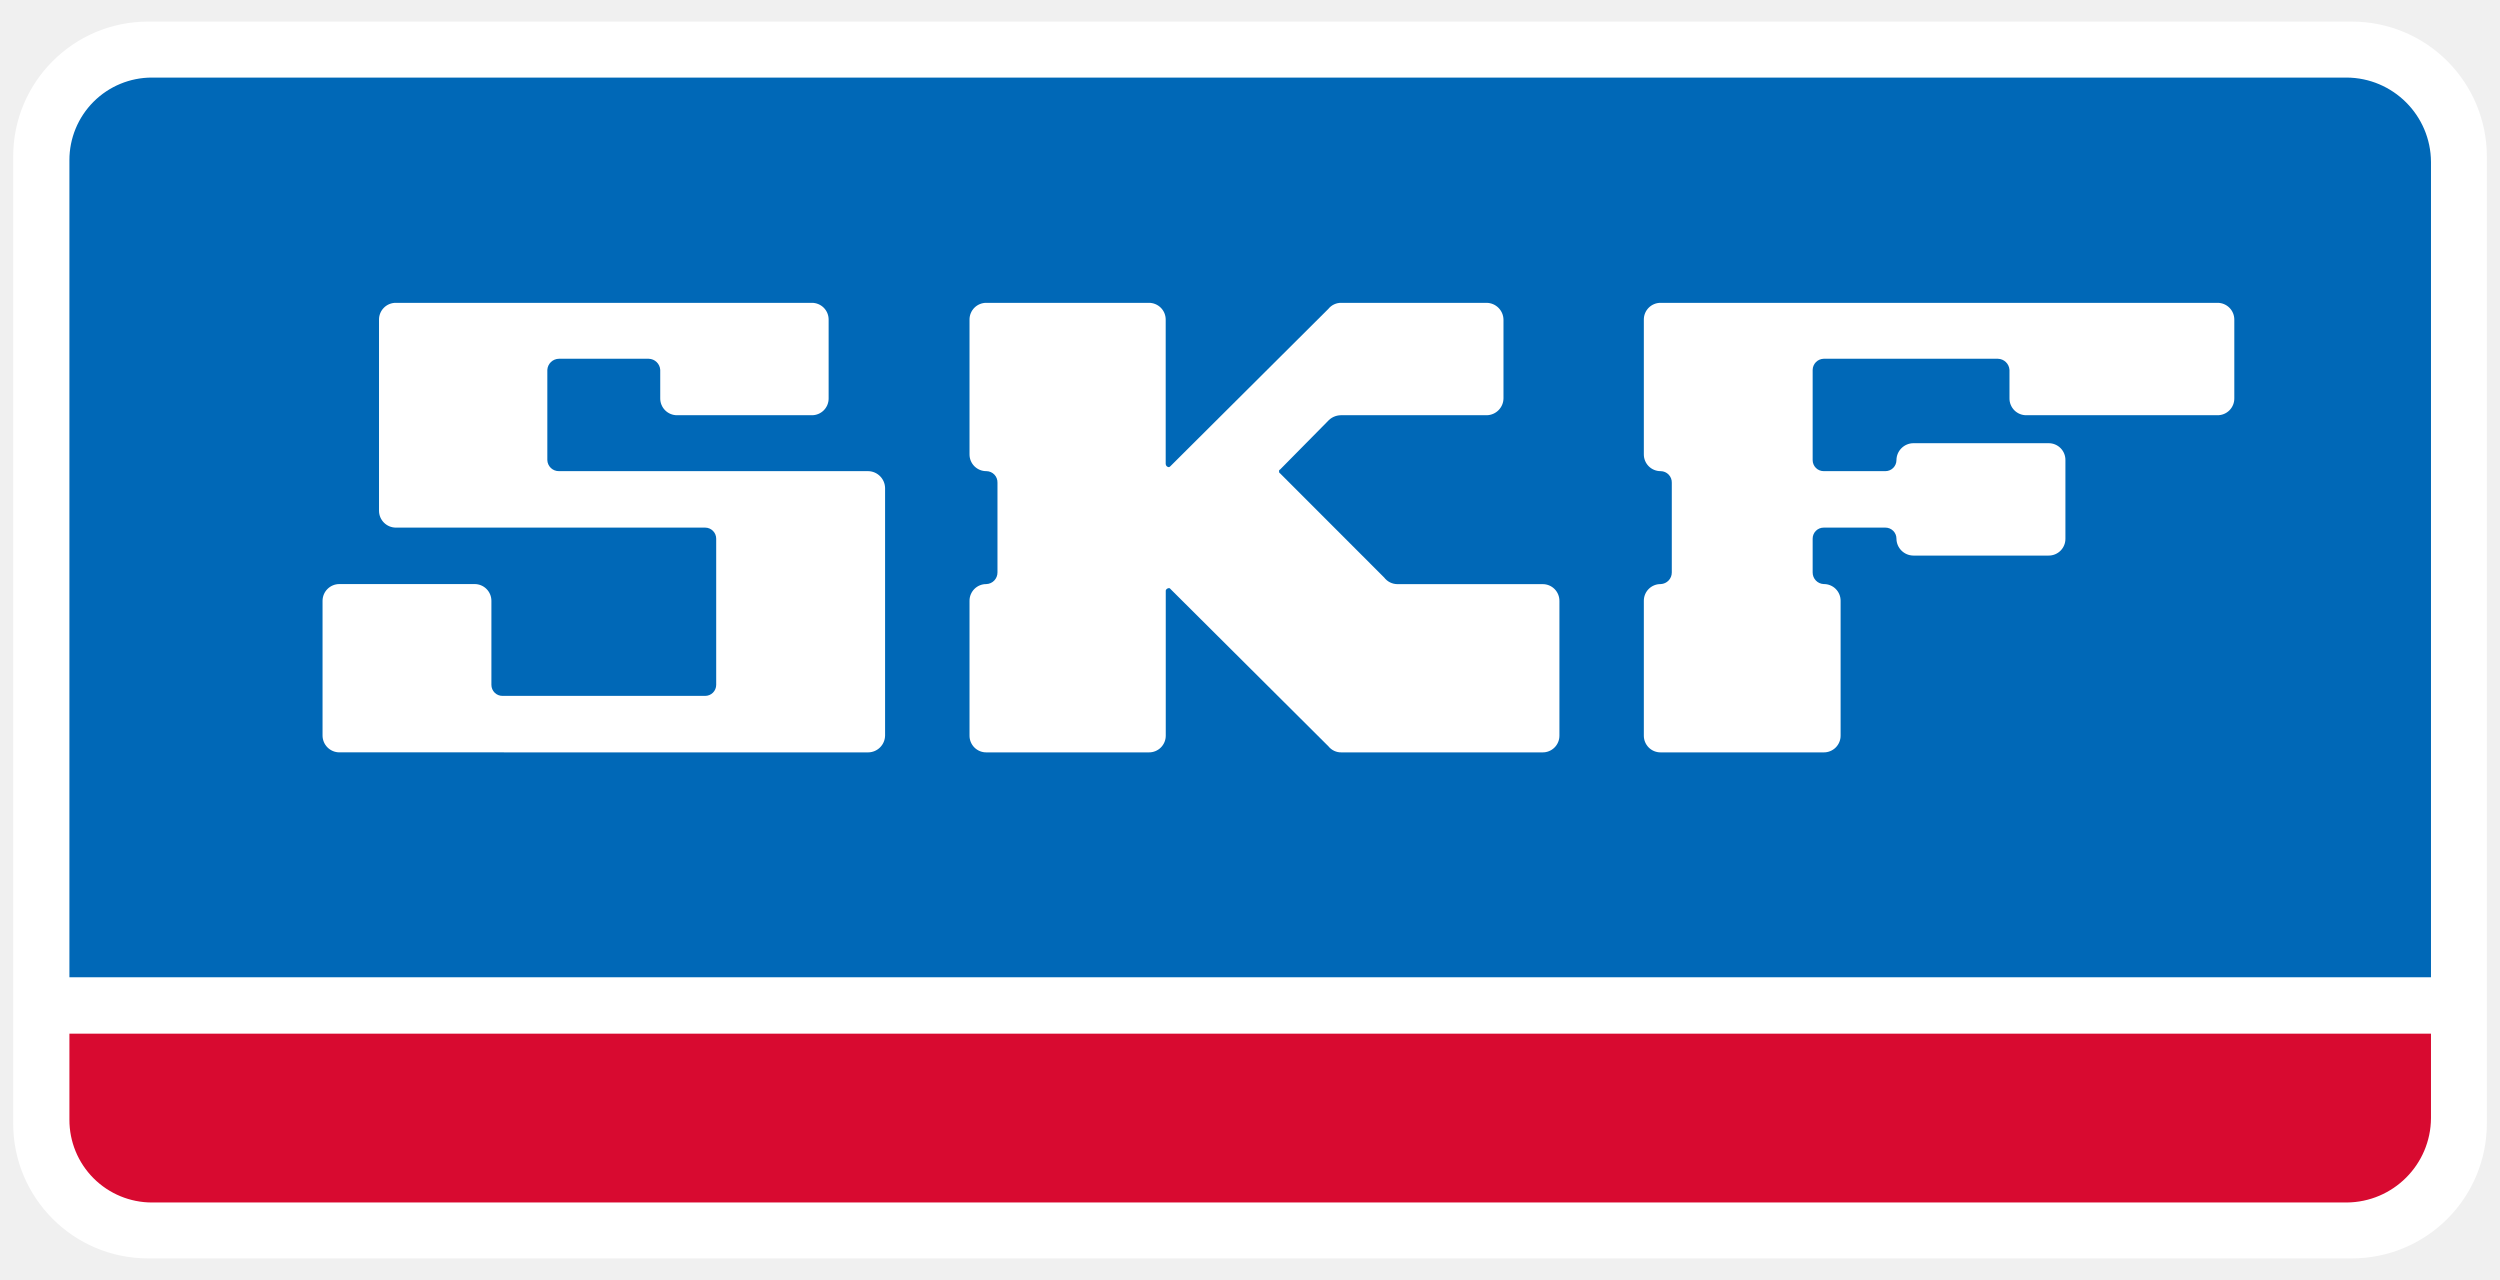
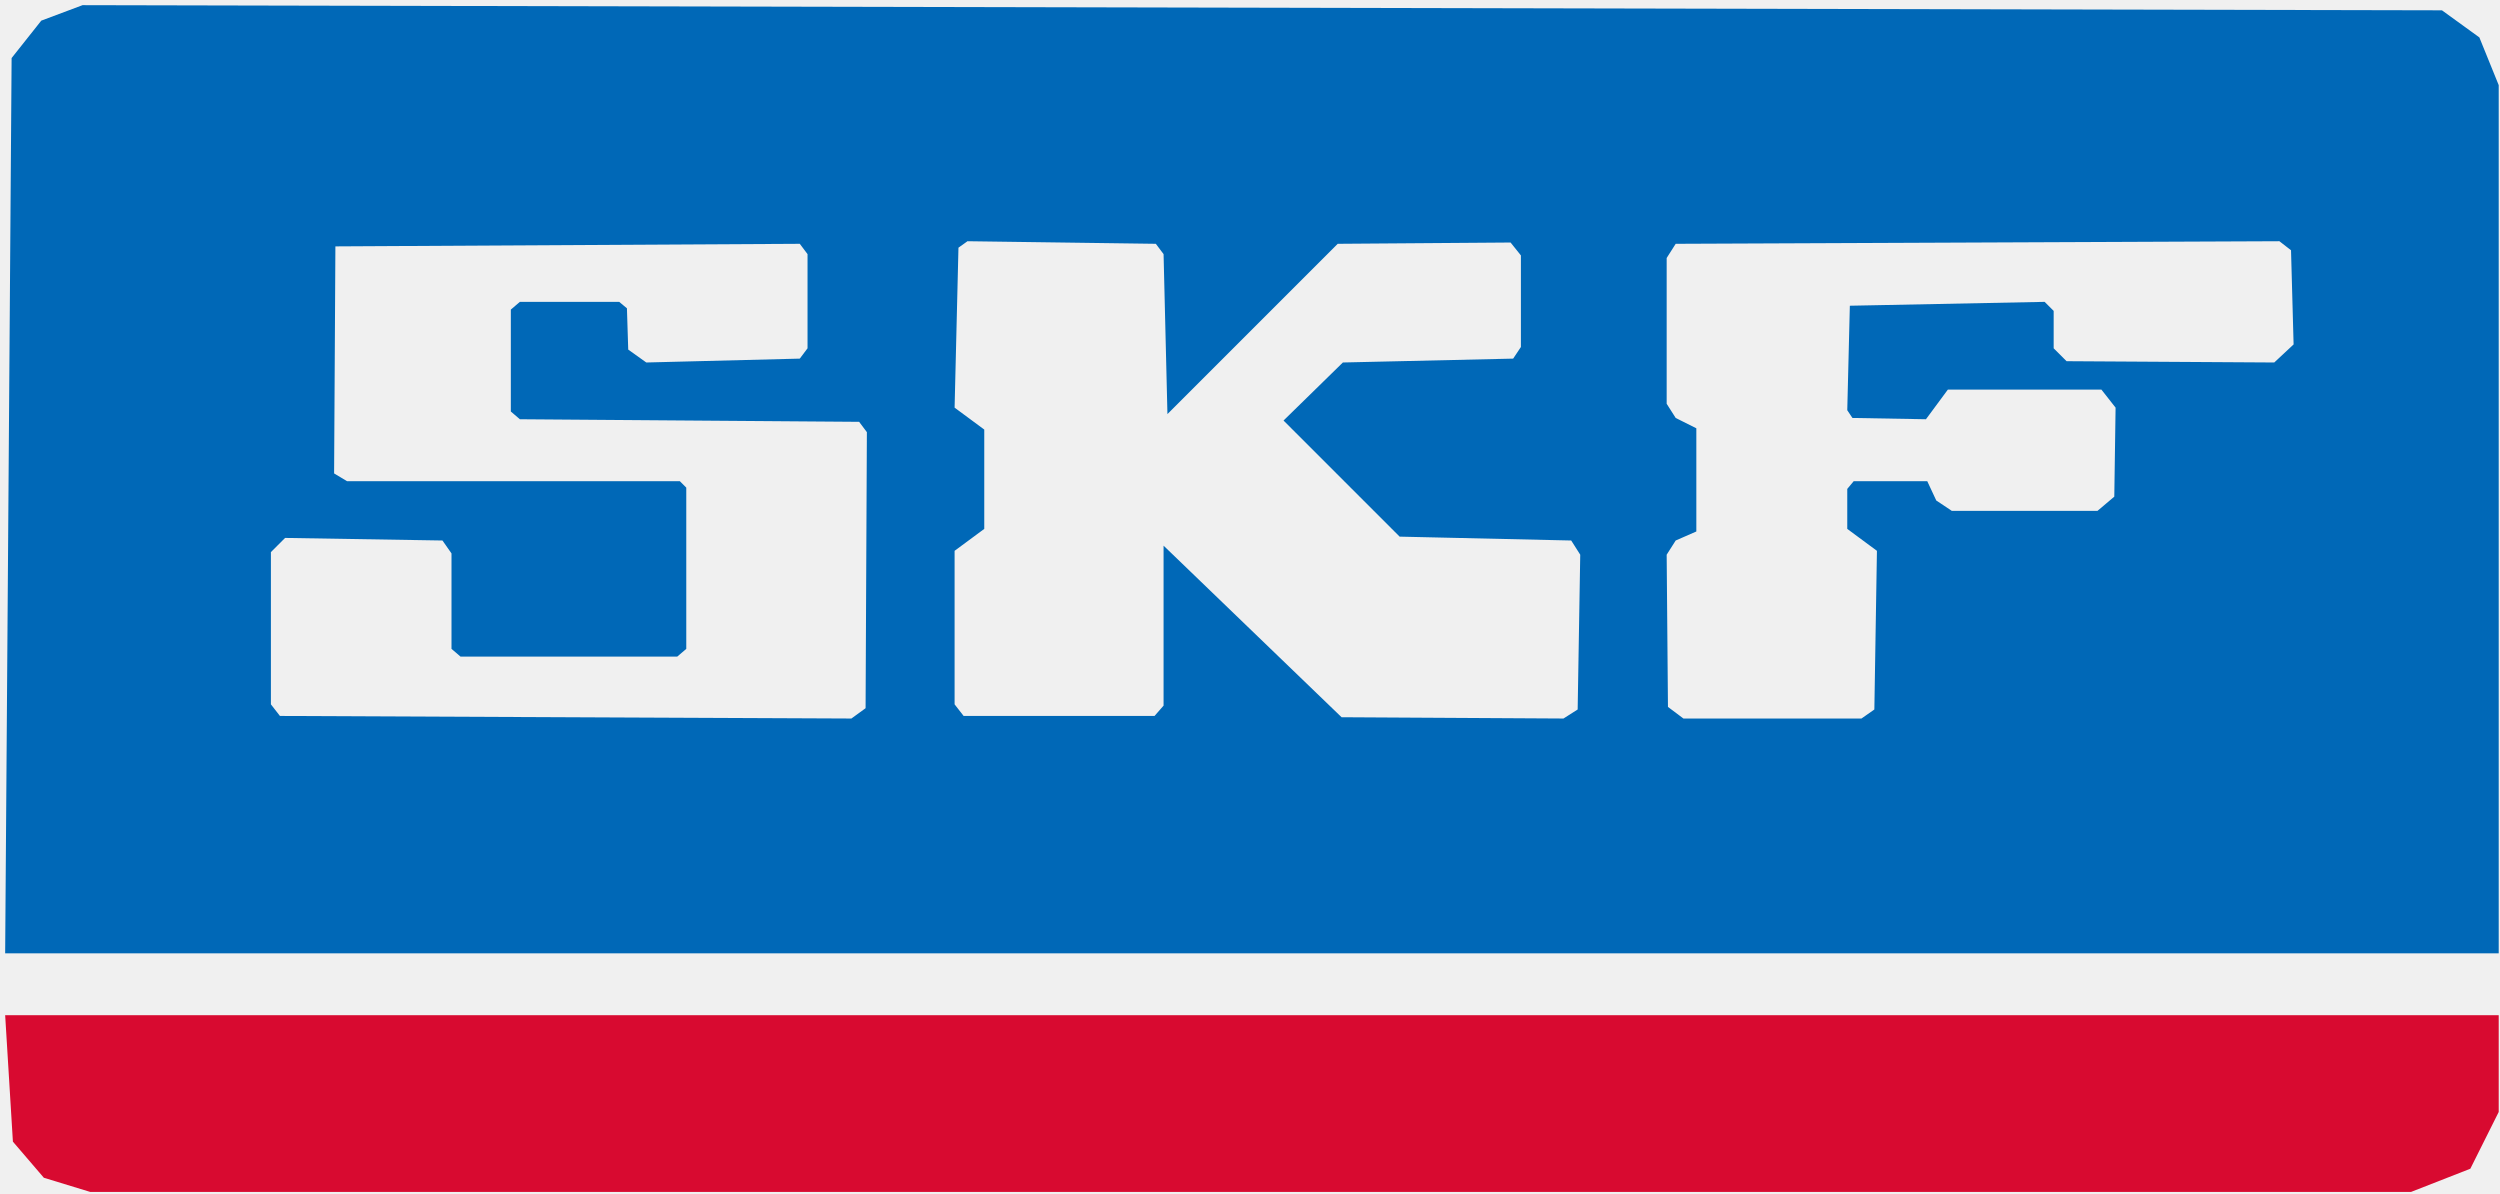
- <svg xmlns="http://www.w3.org/2000/svg" height="1280" width="2500" viewBox="85.939 44.694 201.118 101.612">
-   <path d="M286 134.381a10.86 10.86 0 0 1-10.866 10.868H97.845A10.855 10.855 0 0 1 87 134.381V56.618a10.853 10.853 0 0 1 10.845-10.867h177.289A10.857 10.857 0 0 1 286 56.618" fill="#fff" />
-   <path d="M98.166 50.254a6.636 6.636 0 0 0-6.643 6.658v65.719h189.982v-65.59a6.826 6.826 0 0 0-6.791-6.787" fill="#0068b7" />
-   <path d="M98.166 140.751a6.643 6.643 0 0 1-6.643-6.662v-6.921h189.982v6.791a6.829 6.829 0 0 1-6.791 6.792" fill="#d80a30" />
-   <g fill="#fff">
-     <path d="M155.782 104.541a1.373 1.373 0 0 0 1.359-1.358V83.274a1.384 1.384 0 0 0-1.361-1.358h-24.872a.922.922 0 0 1-.938-.89v-7.258a.949.949 0 0 1 .938-.893h7.215a.951.951 0 0 1 .93.893v2.292a1.349 1.349 0 0 0 1.362 1.358h10.822a1.344 1.344 0 0 0 1.363-1.358v-6.327a1.343 1.343 0 0 0-1.358-1.357h-33.453a1.345 1.345 0 0 0-1.36 1.357V85.1a1.361 1.361 0 0 0 1.36 1.359h24.875a.889.889 0 0 1 .891.889v11.76a.887.887 0 0 1-.891.888h-16.3a.886.886 0 0 1-.893-.888v-6.763A1.347 1.347 0 0 0 124.113 91h-10.868a1.354 1.354 0 0 0-1.358 1.343v10.838a1.357 1.357 0 0 0 1.358 1.358M179.721 91.538c0-.117.146-.212.259-.212a.13.13 0 0 1 .125.076l12.7 12.649a1.305 1.305 0 0 0 1.057.49h16.168a1.342 1.342 0 0 0 1.36-1.358V92.362a1.341 1.341 0 0 0-1.36-1.356h-11.678a1.346 1.346 0 0 1-1.06-.532l-8.376-8.383c-.069-.024-.083-.1-.083-.175a.128.128 0 0 1 .083-.128l3.83-3.88a1.44 1.44 0 0 1 1.054-.49h11.732a1.372 1.372 0 0 0 1.358-1.358v-6.327a1.374 1.374 0 0 0-1.358-1.357h-11.675a1.31 1.31 0 0 0-1.057.489l-12.7 12.649a.254.254 0 0 1-.125.082.269.269 0 0 1-.259-.256V69.733a1.345 1.345 0 0 0-1.358-1.357h-13.066a1.343 1.343 0 0 0-1.358 1.357v10.823a1.343 1.343 0 0 0 1.358 1.36.9.9 0 0 1 .891.936v7.215a.931.931 0 0 1-.891.935 1.339 1.339 0 0 0-1.358 1.343v10.838a1.342 1.342 0 0 0 1.358 1.358h13.071a1.344 1.344 0 0 0 1.358-1.358M232.651 104.541a1.344 1.344 0 0 0 1.36-1.358V92.345a1.341 1.341 0 0 0-1.36-1.345.928.928 0 0 1-.889-.935v-2.717a.886.886 0 0 1 .889-.889h4.965a.886.886 0 0 1 .887.889 1.373 1.373 0 0 0 1.36 1.36h10.878a1.342 1.342 0 0 0 1.355-1.36v-6.322a1.344 1.344 0 0 0-1.355-1.358h-10.878a1.375 1.375 0 0 0-1.36 1.358.887.887 0 0 1-.887.89h-4.965a.887.887 0 0 1-.889-.89v-7.258a.913.913 0 0 1 .889-.893h14.011a.955.955 0 0 1 .934.893v2.292a1.346 1.346 0 0 0 1.361 1.358h15.368a1.344 1.344 0 0 0 1.358-1.358v-6.327a1.346 1.346 0 0 0-1.358-1.357h-44.788a1.342 1.342 0 0 0-1.356 1.357v10.823a1.342 1.342 0 0 0 1.356 1.36.905.905 0 0 1 .893.936v7.215a.931.931 0 0 1-.893.935 1.338 1.338 0 0 0-1.356 1.343v10.838a1.341 1.341 0 0 0 1.356 1.358" />
-   </g>
+ <svg xmlns="http://www.w3.org/2000/svg" viewBox="0 0 1938 925" width="1938" height="925">
+   <path d="M 9 45 L 4 739 L 1937 739 L 1937 66 L 1922 29 L 1893 8 L 64 4 L 32 16 Z M 1293 548 L 1292 430 L 1299 419 L 1315 412 L 1315 332 L 1299 324 L 1292 313 L 1292 200 L 1299 189 L 1767 187 L 1776 194 L 1778 267 L 1763 281 L 1602 280 L 1592 270 L 1592 241 L 1585 234 L 1434 237 L 1432 318 L 1436 324 L 1493 325 L 1510 302 L 1629 302 L 1640 316 L 1639 385 L 1626 396 L 1513 396 L 1501 388 L 1494 373 L 1437 373 L 1432 379 L 1432 410 L 1455 427 L 1453 550 L 1443 557 L 1305 557 Z M 743 192 L 750 187 L 896 189 L 902 197 L 905 321 L 1037 189 L 1171 188 L 1179 198 L 1179 269 L 1173 278 L 1041 281 L 995 326 L 1085 416 L 1218 419 L 1225 430 L 1223 550 L 1212 557 L 1040 556 L 902 423 L 902 547 L 895 555 L 747 555 L 740 546 L 740 427 L 763 410 L 763 333 L 740 316 Z M 260 191 L 620 189 L 626 197 L 626 270 L 620 278 L 501 281 L 487 271 L 486 239 L 480 234 L 403 234 L 396 240 L 396 319 L 403 325 L 666 327 L 672 335 L 671 549 L 660 557 L 217 555 L 210 546 L 210 428 L 221 417 L 343 419 L 350 429 L 350 503 L 357 509 L 525 509 L 532 503 L 532 378 L 527 373 L 269 373 L 259 367 Z" fill="#0068b7" fill-rule="evenodd" />
+   <path d="M 4 787 L 10 885 L 34 913 L 70 924 L 1869 924 L 1915 906 L 1937 862 L 1937 787 Z" fill="#d80a30" fill-rule="evenodd" />
</svg>
